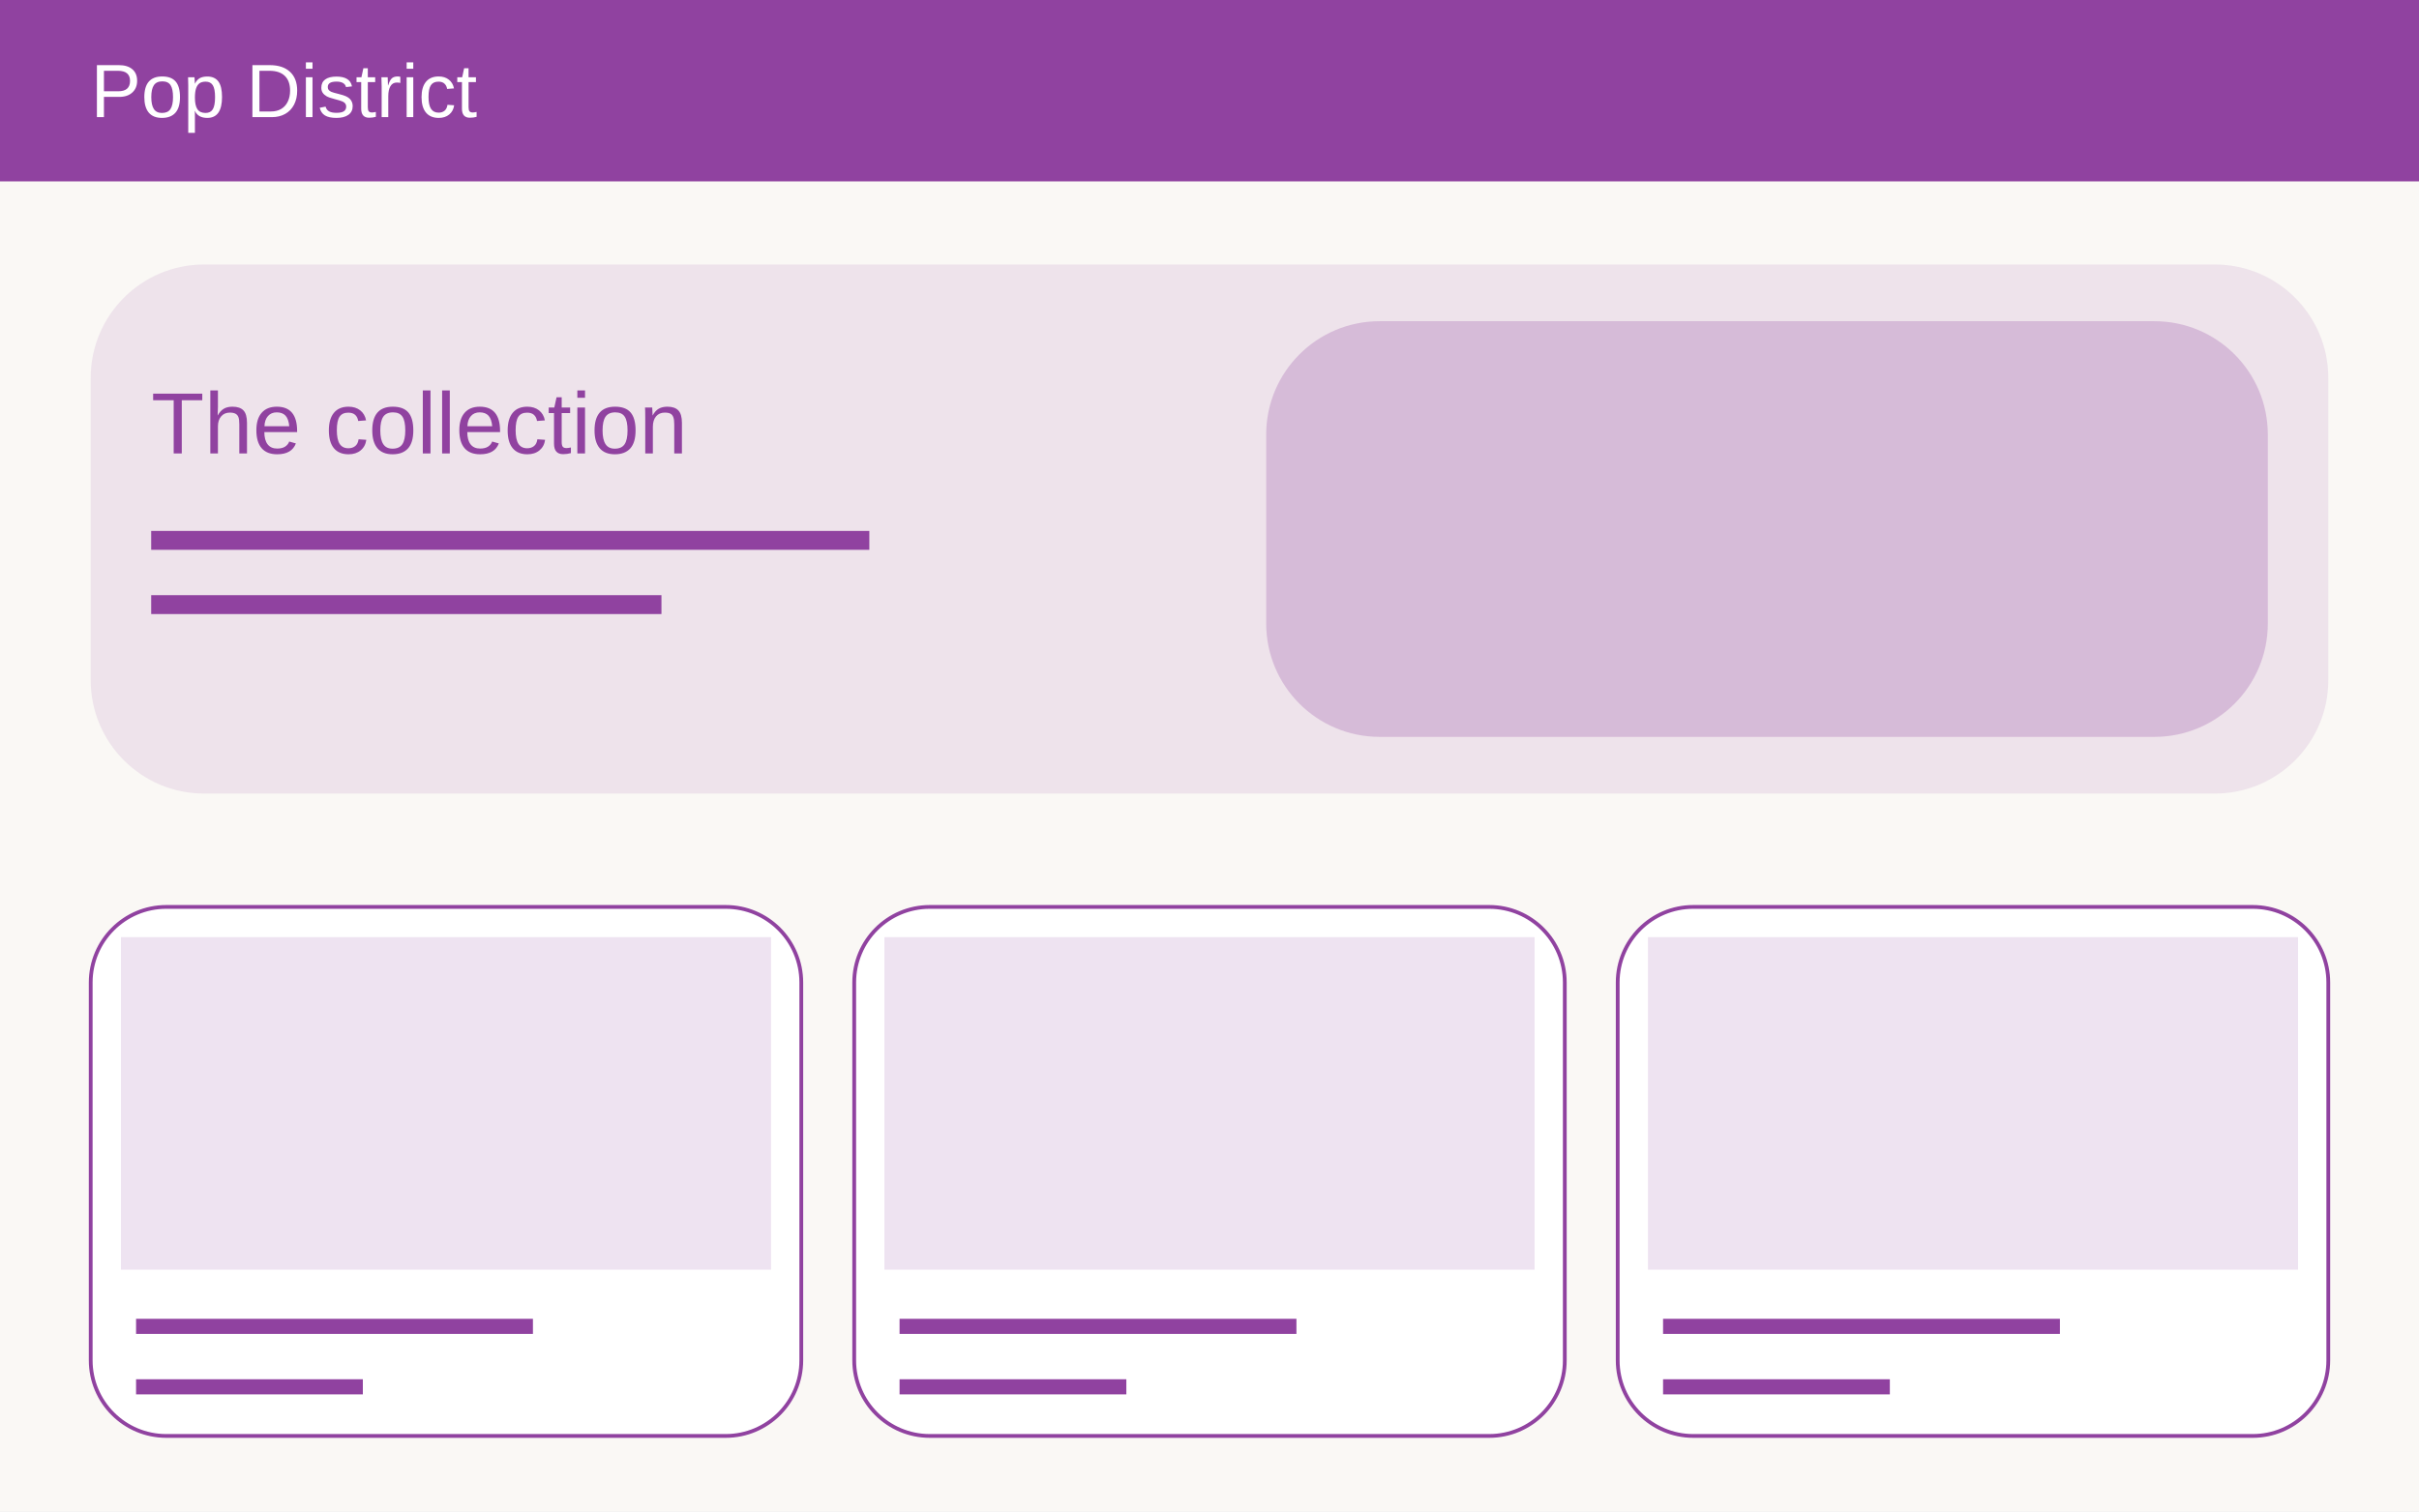
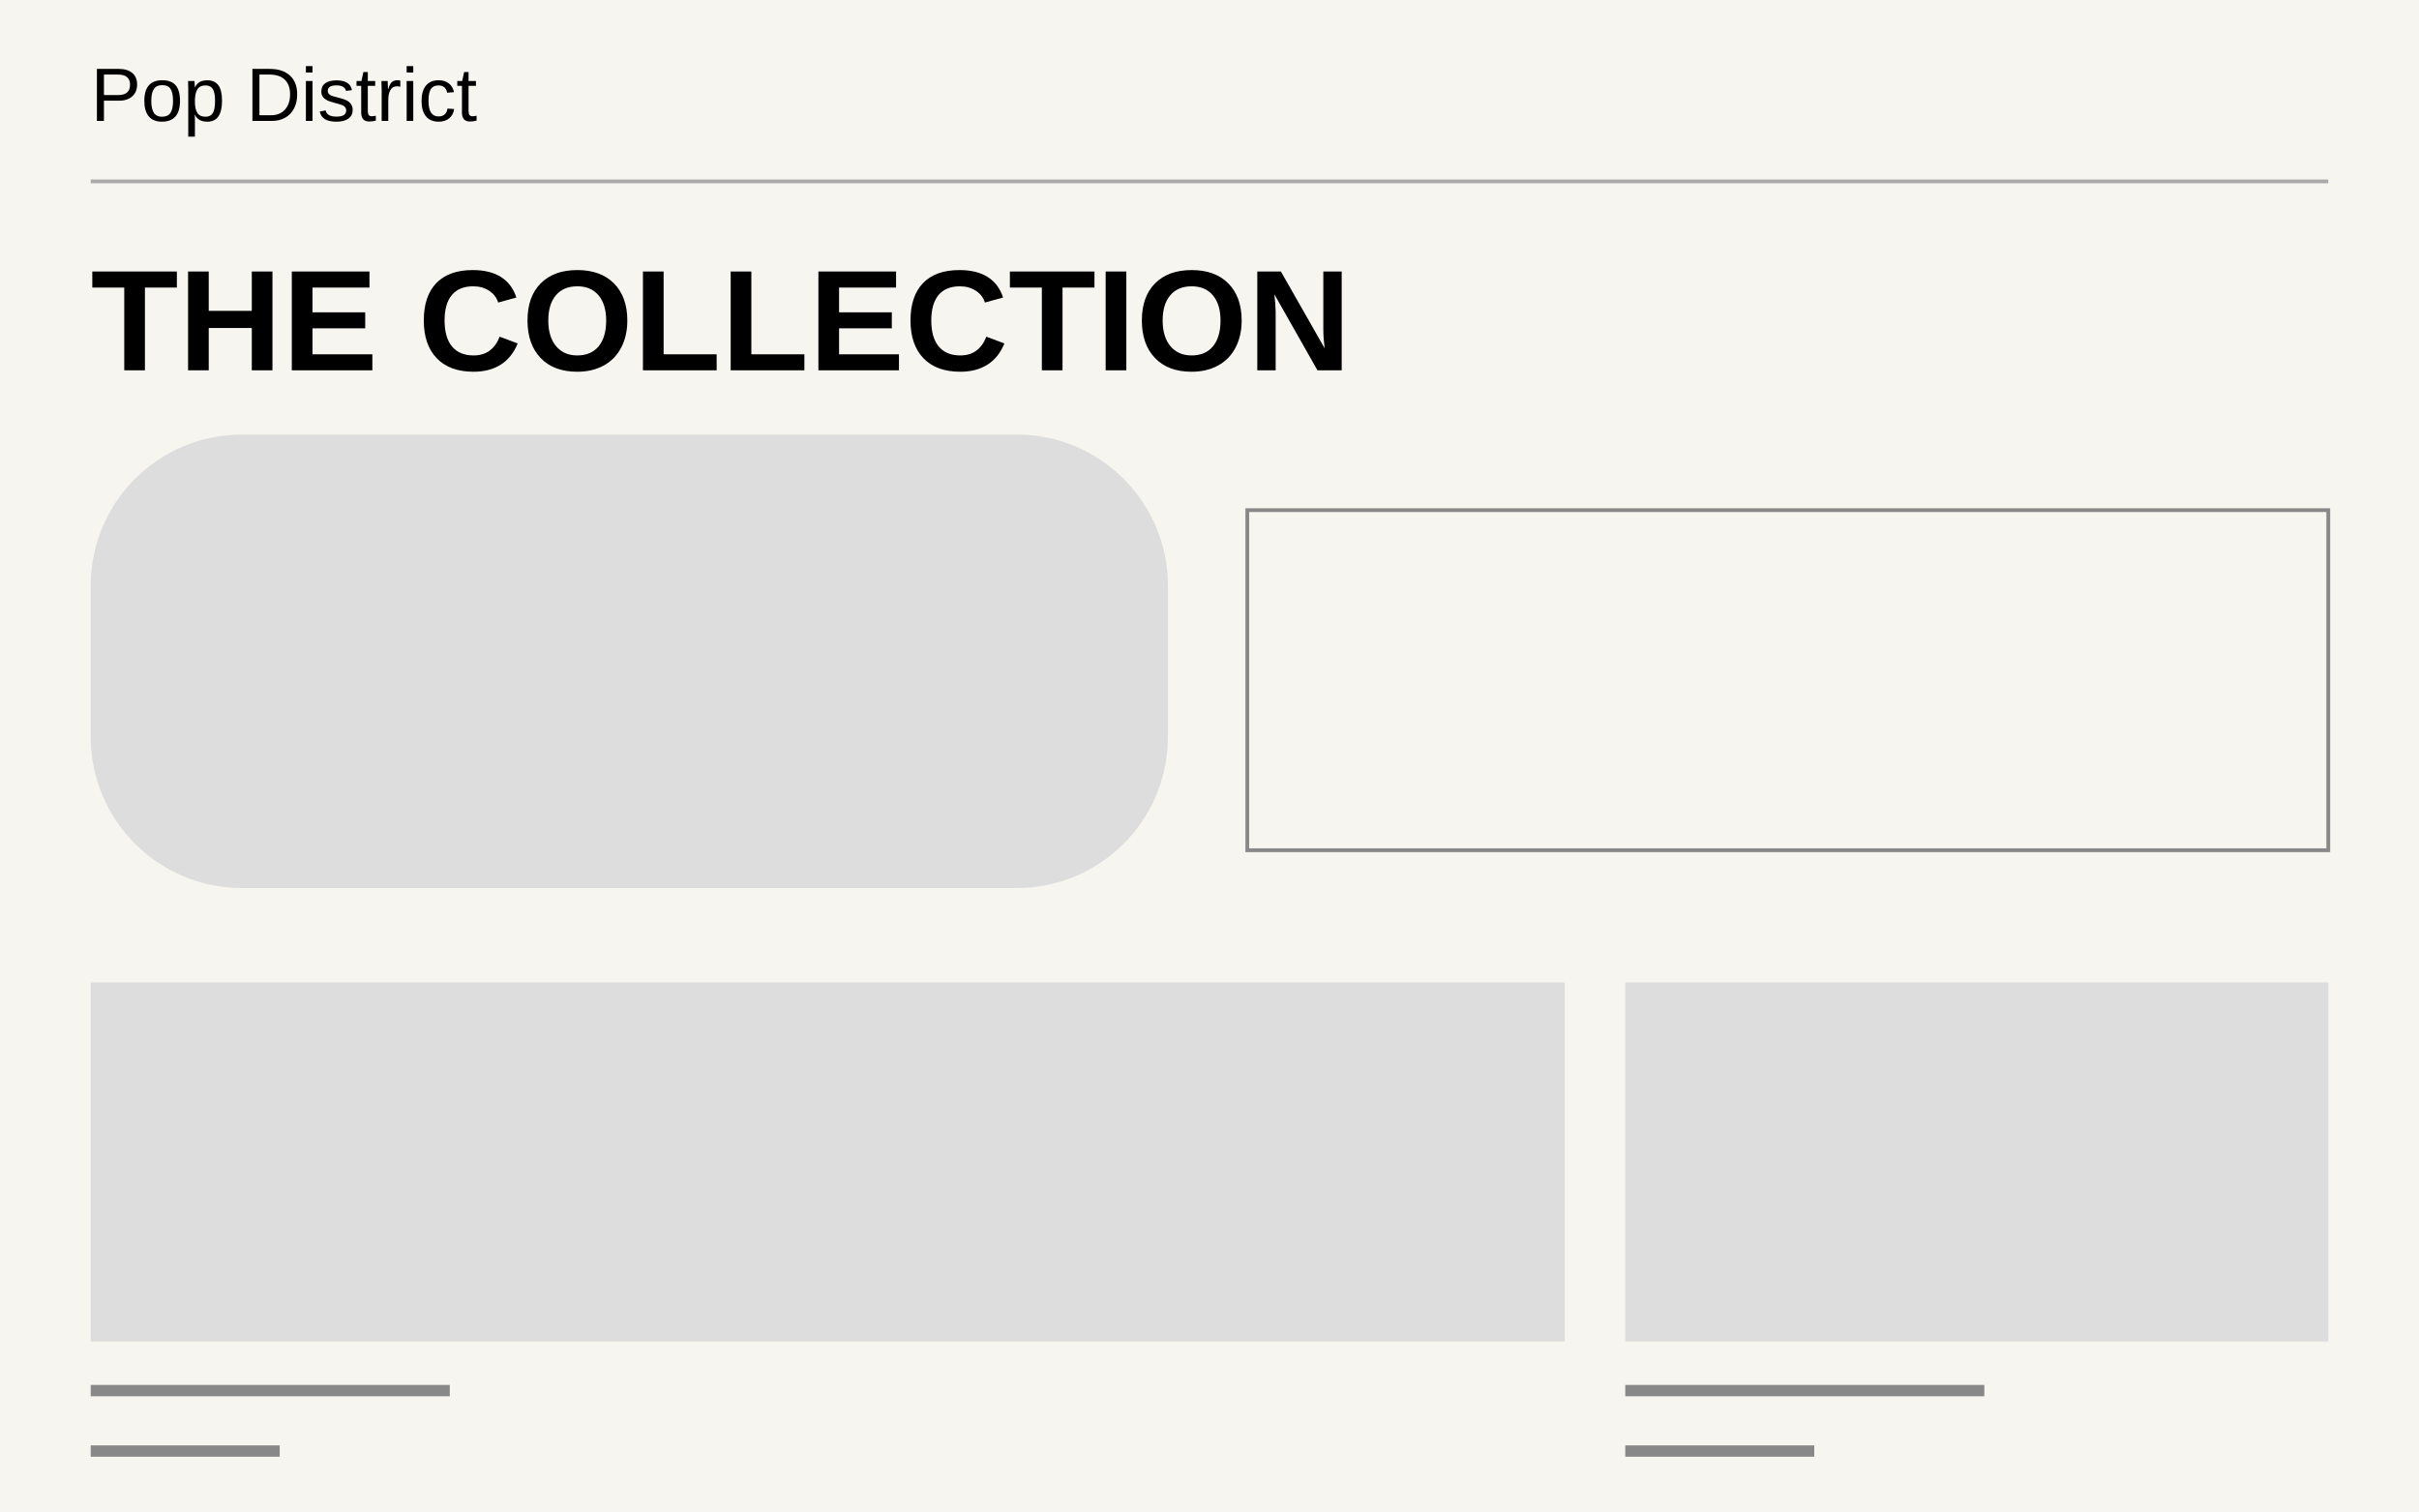
- <svg xmlns="http://www.w3.org/2000/svg" width="640" height="400" viewBox="0 0 640 400" role="img" aria-label="Pop District layout preview">
-   <rect width="640" height="400" fill="#faf8f5" />
-   <rect width="640" height="48" fill="#9042a0" />
-   <text x="24" y="31" font-family="Arial" font-size="20" fill="white">Pop District</text>
-   <g font-family="Arial">
-     <rect x="24" y="70" width="592" height="140" rx="30" fill="#9042a0" opacity=".12" />
-     <text x="40" y="120" font-size="23" fill="#9042a0">The collection</text>
-     <path d="M40 143h190M40 160h135" stroke="#9042a0" stroke-width="5" />
-     <rect x="335" y="85" width="265" height="110" rx="30" fill="#9042a0" opacity=".25" />
-     <rect x="24" y="240" width="188" height="140" rx="20" fill="white" stroke="#9042a0" />
-     <rect x="32" y="248" width="172" height="88" fill="#9042a0" opacity=".15" />
-     <path d="M36 351h105M36 367h60" stroke="#9042a0" stroke-width="4" />
-     <rect x="226" y="240" width="188" height="140" rx="20" fill="white" stroke="#9042a0" />
-     <rect x="234" y="248" width="172" height="88" fill="#9042a0" opacity=".15" />
-     <path d="M238 351h105M238 367h60" stroke="#9042a0" stroke-width="4" />
-     <rect x="428" y="240" width="188" height="140" rx="20" fill="white" stroke="#9042a0" />
-     <rect x="436" y="248" width="172" height="88" fill="#9042a0" opacity=".15" />
-     <path d="M440 351h105M440 367h60" stroke="#9042a0" stroke-width="4" />
-   </g>
+ <svg xmlns="http://www.w3.org/2000/svg" width="640" height="400" viewBox="0 0 640 400" role="img" aria-label="Pop District layout illustration">
+   <rect width="640" height="400" fill="#f7f5f0" />
+   <text x="24" y="32" font-family="Arial" font-size="20">Pop District</text>
+   <path d="M24 48H616" stroke="#aaa" />
+   <text x="24" y="98" font-family="Arial" font-size="38" font-weight="900">THE COLLECTION</text>
+   <rect x="24" y="115" width="285" height="120" rx="40" fill="#ddd" />
+   <rect x="330" y="135" width="286" height="90" fill="none" stroke="#888" />
+   <rect x="24" y="260" width="390" height="95" fill="#ddd" />
+   <path d="M24 368h95M24 384h50" stroke="#888" stroke-width="3" />
+   <rect x="430" y="260" width="186" height="95" fill="#ddd" />
+   <path d="M430 368h95M430 384h50" stroke="#888" stroke-width="3" />
</svg>
